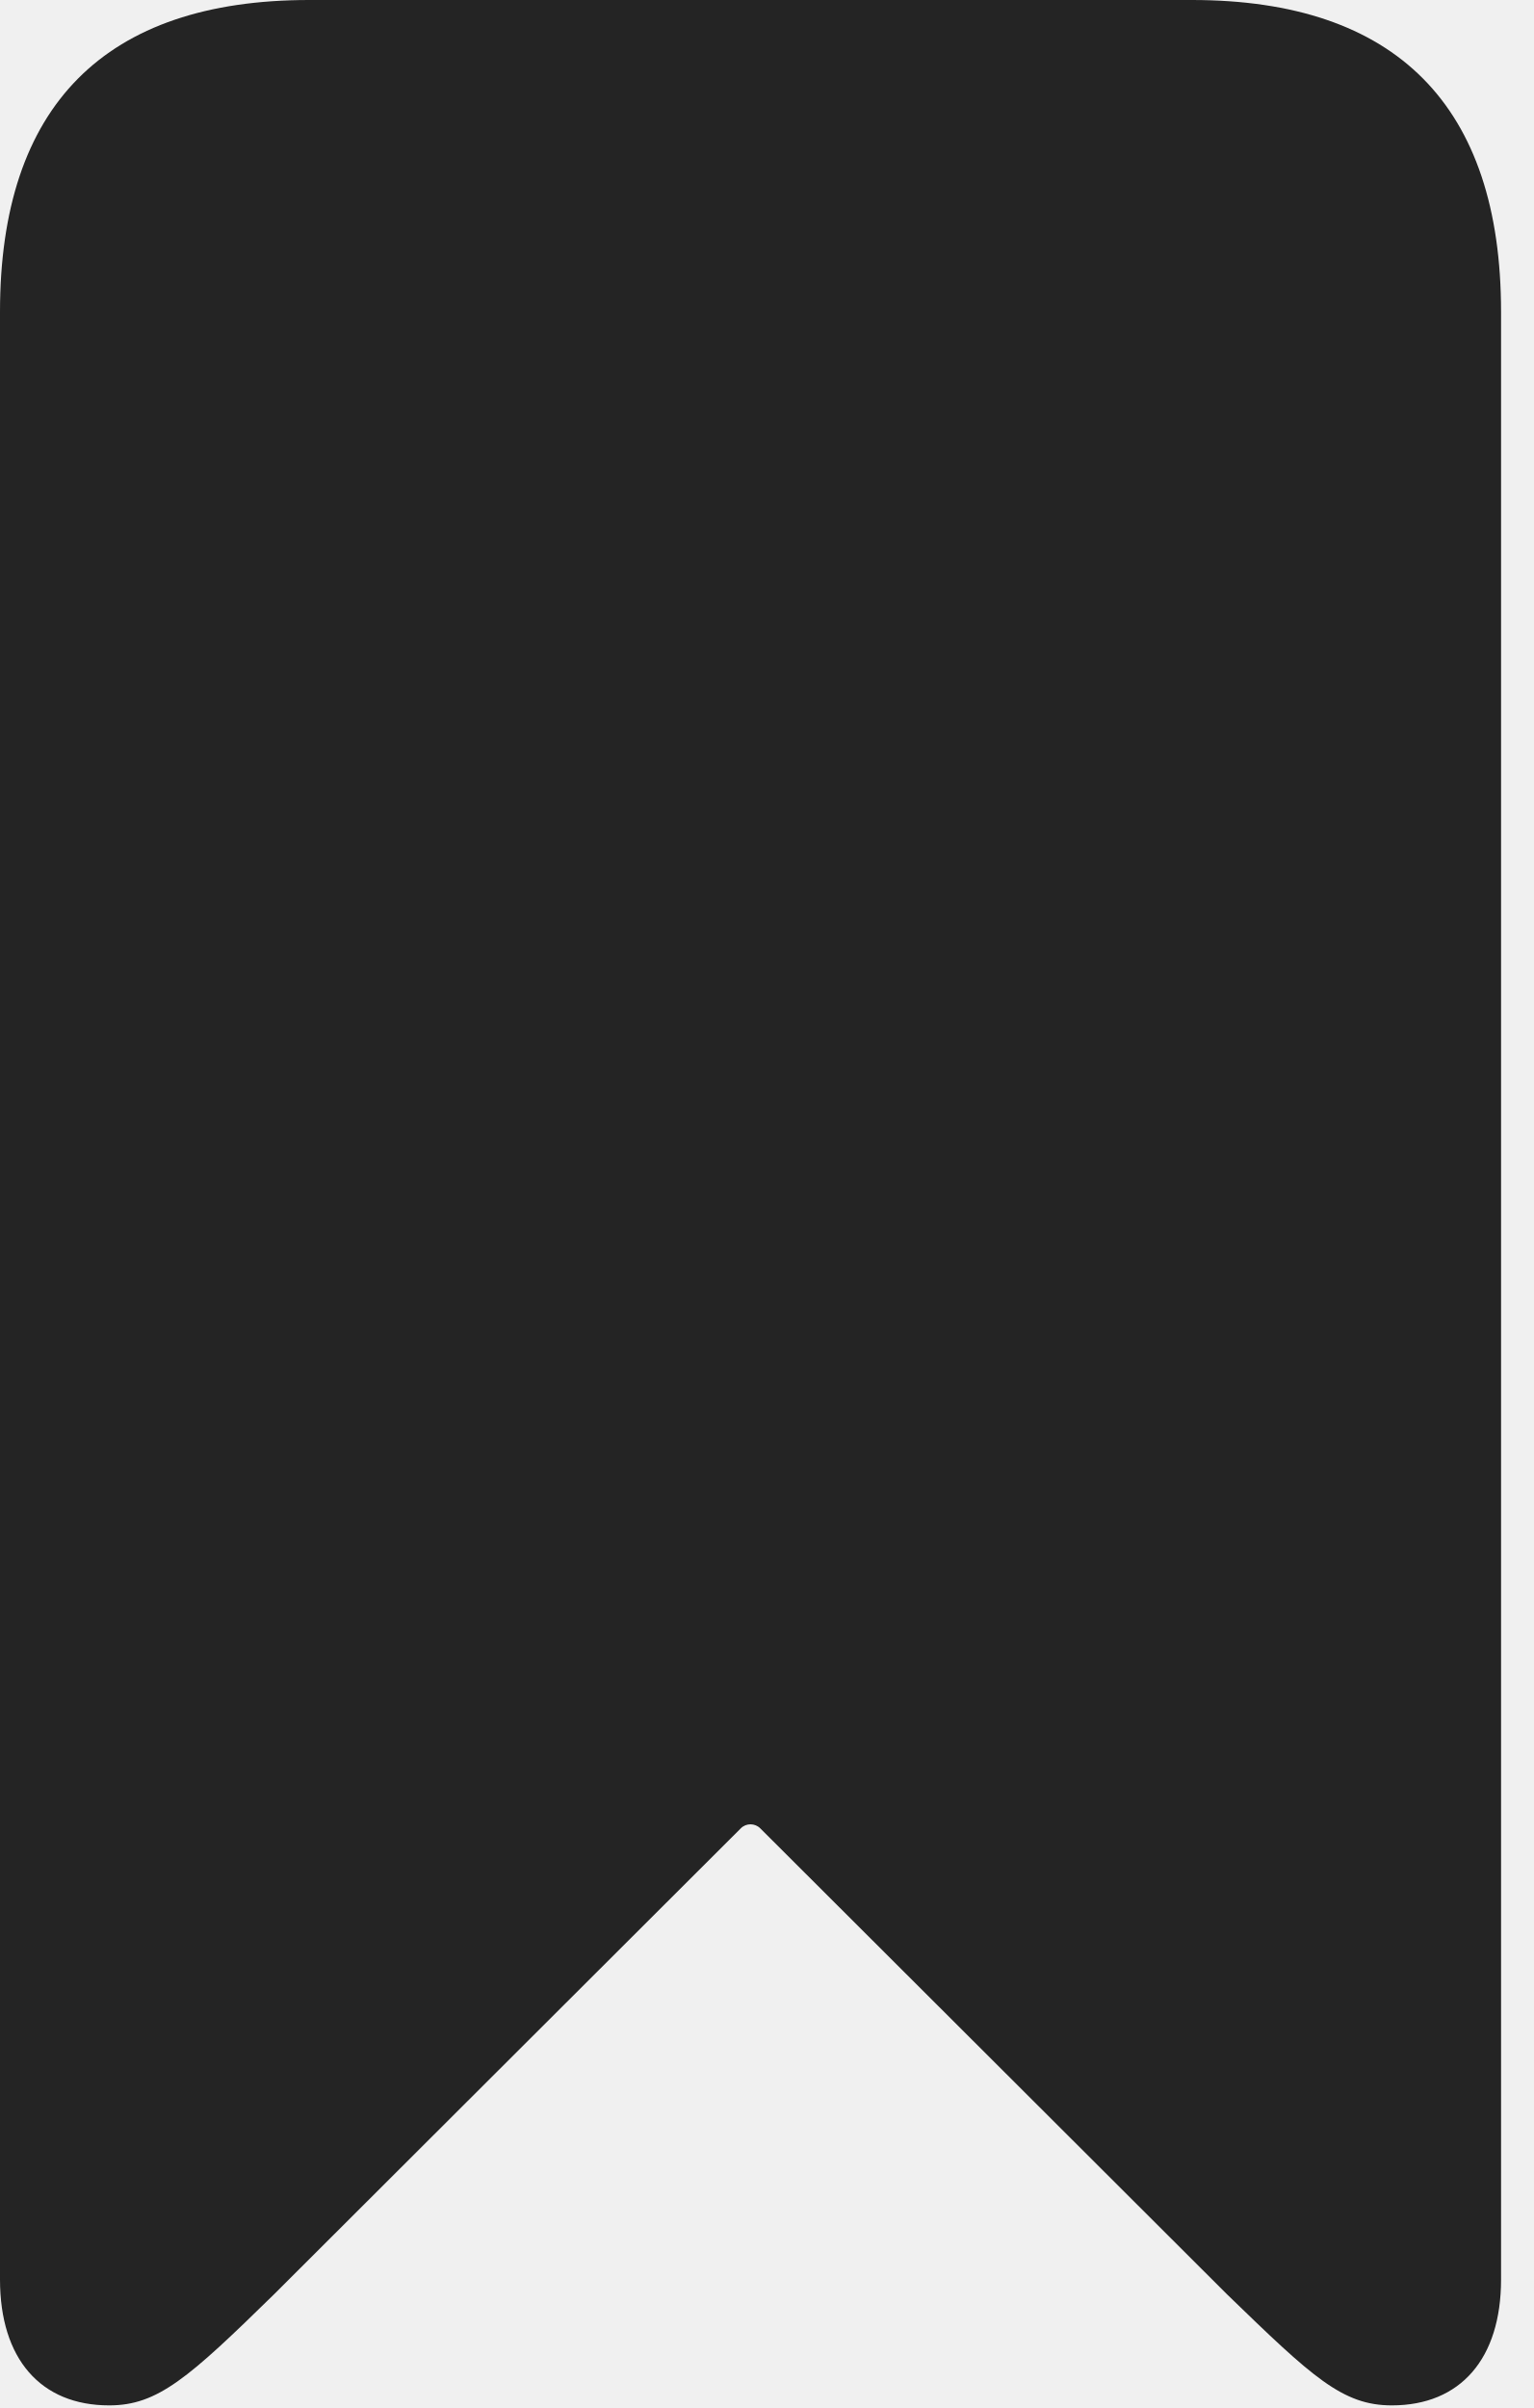
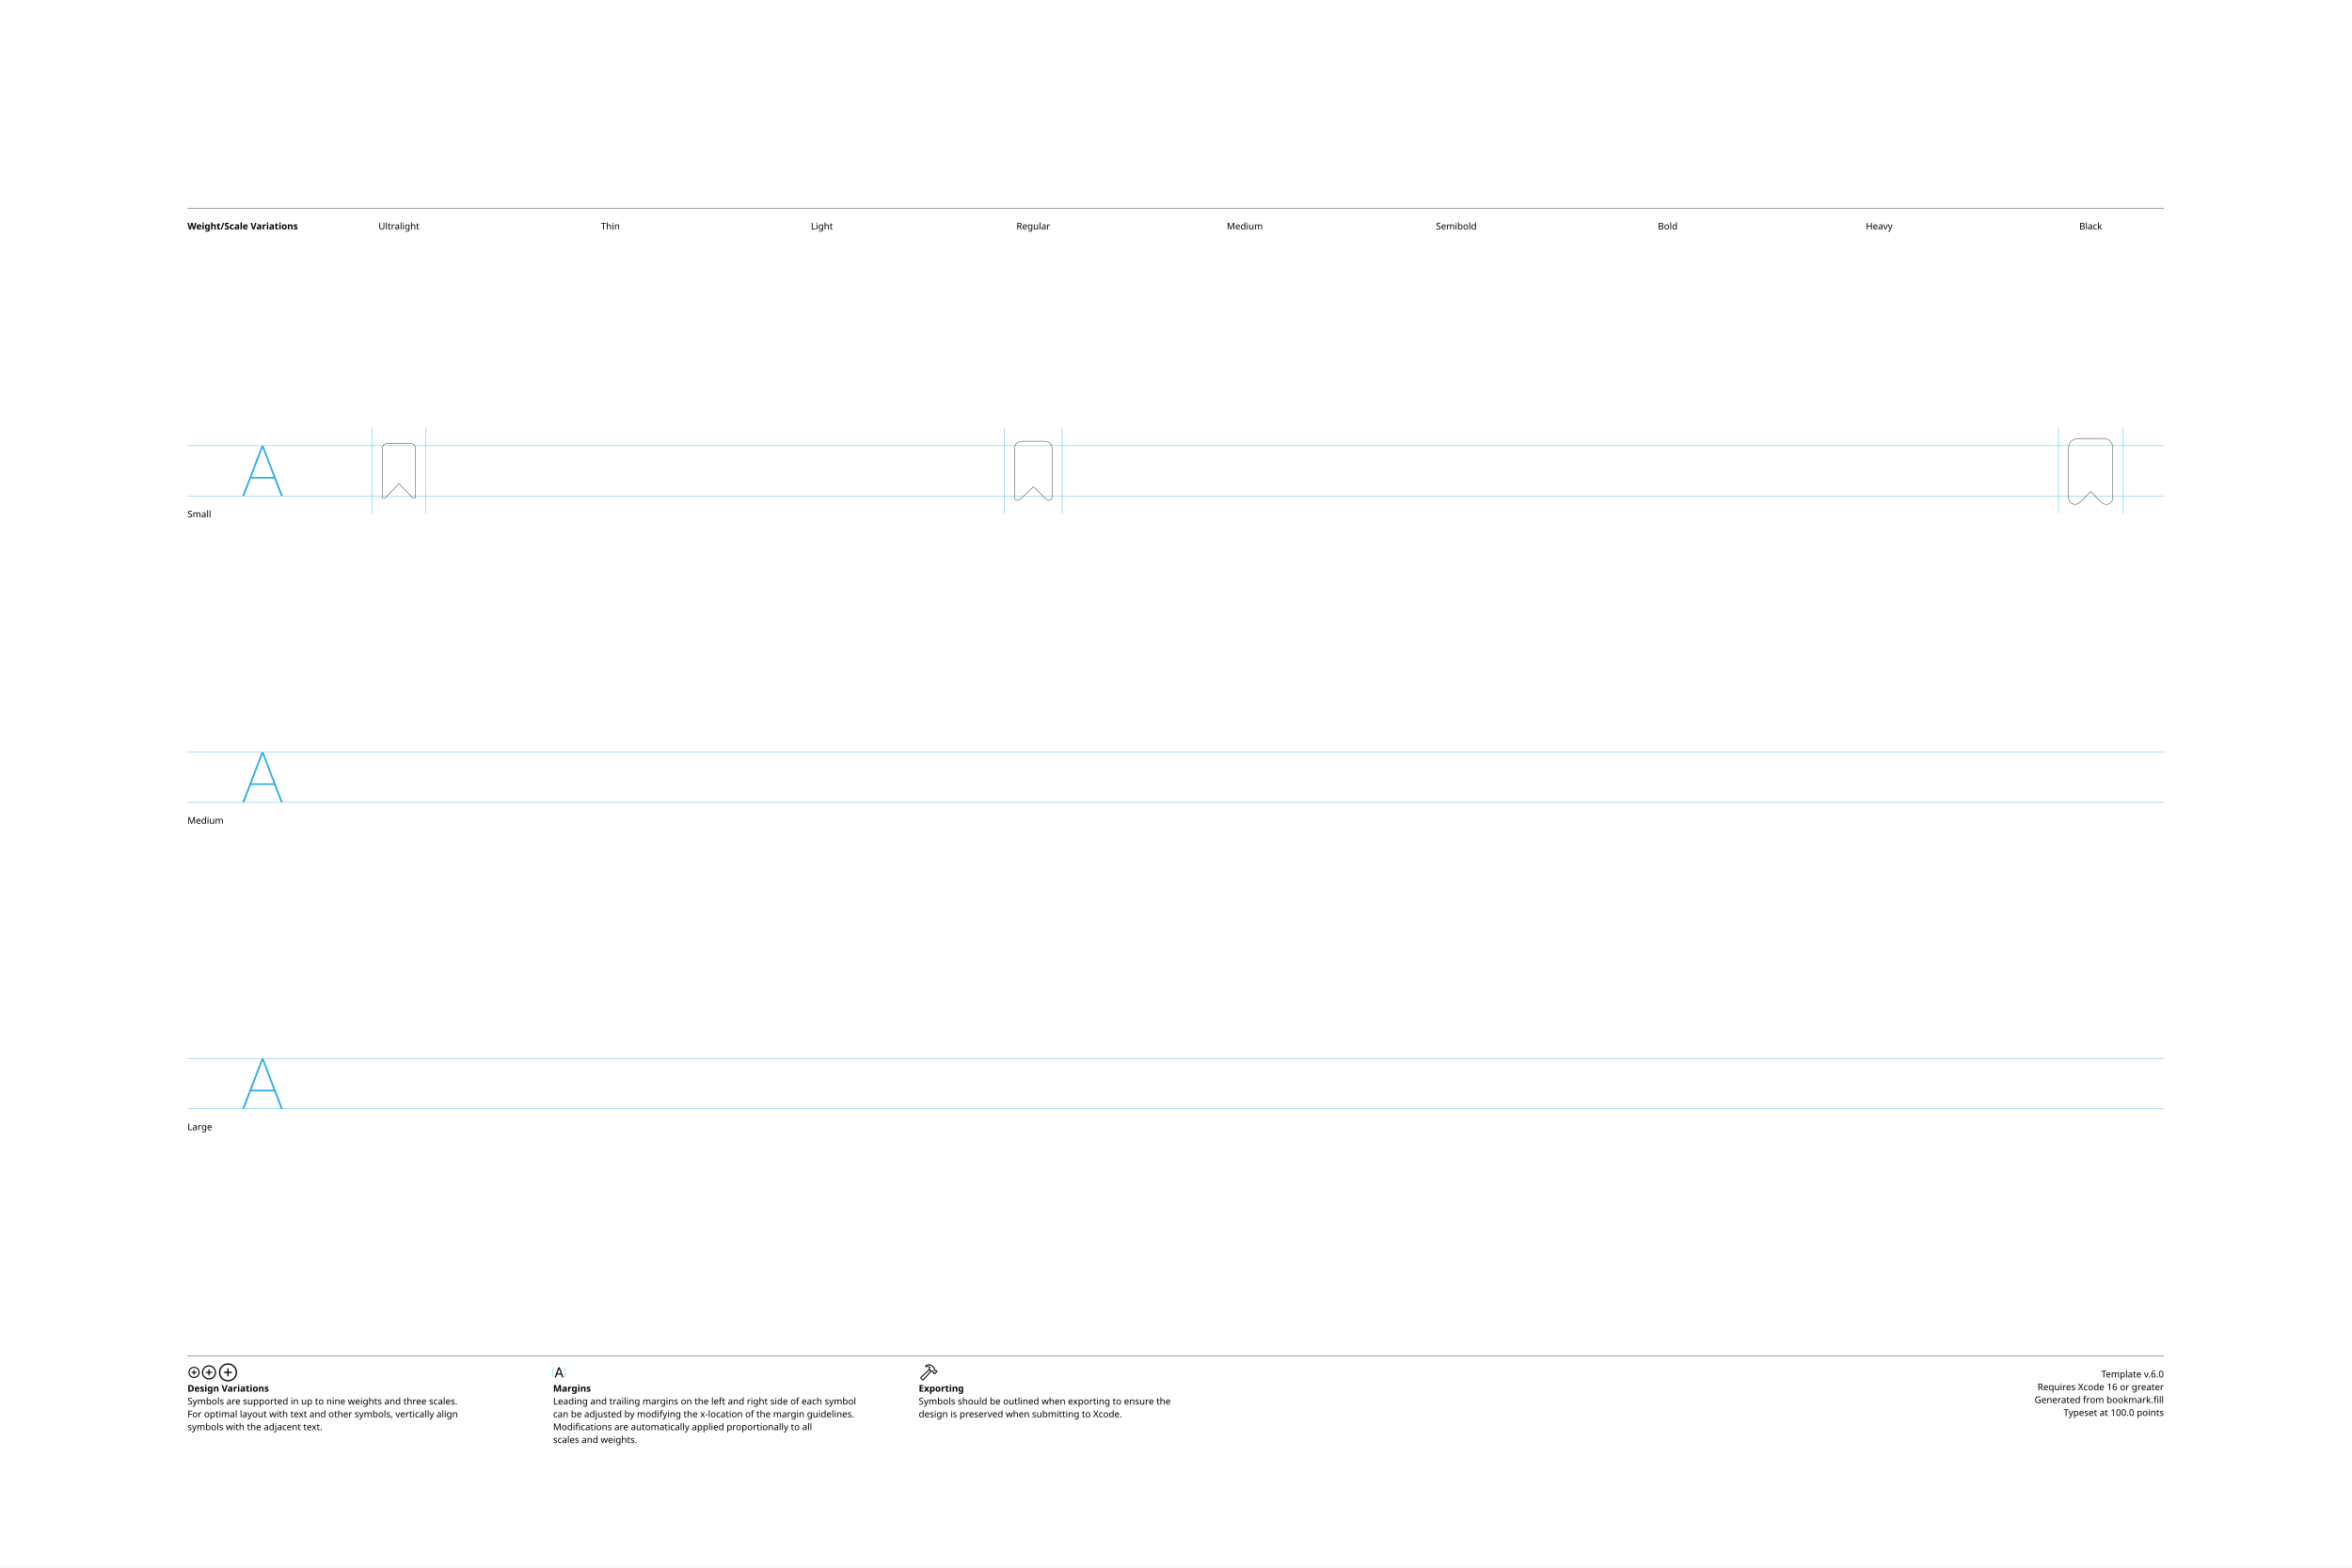
- <svg xmlns="http://www.w3.org/2000/svg" version="1.1" viewBox="0 0 17.002 26.689">
-   <g>
-     <rect height="26.689" opacity="0" width="17.002" x="0" y="0" />
-     <path d="M1.211 26.66C1.748 26.66 2.09 26.357 3.037 25.43L8.213 20.264C8.271 20.205 8.369 20.205 8.428 20.264L13.604 25.43C14.551 26.348 14.883 26.66 15.43 26.66C16.191 26.66 16.641 26.143 16.641 25.264L16.641 3.457C16.641 1.172 15.479 0 13.213 0L3.428 0C1.162 0 0 1.172 0 3.457L0 25.264C0 26.143 0.449 26.66 1.211 26.66Z" fill="black" fill-opacity="0.85" />
+ <svg xmlns="http://www.w3.org/2000/svg" version="1.1" viewBox="0 0 3300 2200">
+   <style>.monochrome-0 {-sfsymbols-motion-group:0;-sfsymbols-layer-tags:bookmark.fill}
+ 
+ .multicolor-0:systemRedColor {-sfsymbols-motion-group:0;-sfsymbols-layer-tags:bookmark.fill}
+ 
+ .hierarchical-0:primary {-sfsymbols-motion-group:0;-sfsymbols-layer-tags:bookmark.fill}
+ 
+ .SFSymbolsPreviewWireframe {fill:none;opacity:1.0;stroke:black;stroke-width:0.5}
+ </style>
+   <g id="Notes">
+     <rect height="2200" id="artboard" style="fill:white;opacity:1" width="3300" x="0" y="0" />
+     <line style="fill:none;stroke:black;opacity:1;stroke-width:0.5;" x1="263" x2="3036" y1="292" y2="292" />
+     <text style="stroke:none;fill:black;font-family:sans-serif;font-size:13;font-weight:bold;" transform="matrix(1 0 0 1 263 322)">Weight/Scale Variations</text>
+     <text style="stroke:none;fill:black;font-family:sans-serif;font-size:13;text-anchor:middle;" transform="matrix(1 0 0 1 559.711 322)">Ultralight</text>
+     <text style="stroke:none;fill:black;font-family:sans-serif;font-size:13;text-anchor:middle;" transform="matrix(1 0 0 1 856.422 322)">Thin</text>
+     <text style="stroke:none;fill:black;font-family:sans-serif;font-size:13;text-anchor:middle;" transform="matrix(1 0 0 1 1153.13 322)">Light</text>
+     <text style="stroke:none;fill:black;font-family:sans-serif;font-size:13;text-anchor:middle;" transform="matrix(1 0 0 1 1449.84 322)">Regular</text>
+     <text style="stroke:none;fill:black;font-family:sans-serif;font-size:13;text-anchor:middle;" transform="matrix(1 0 0 1 1746.56 322)">Medium</text>
+     <text style="stroke:none;fill:black;font-family:sans-serif;font-size:13;text-anchor:middle;" transform="matrix(1 0 0 1 2043.27 322)">Semibold</text>
+     <text style="stroke:none;fill:black;font-family:sans-serif;font-size:13;text-anchor:middle;" transform="matrix(1 0 0 1 2339.98 322)">Bold</text>
+     <text style="stroke:none;fill:black;font-family:sans-serif;font-size:13;text-anchor:middle;" transform="matrix(1 0 0 1 2636.69 322)">Heavy</text>
+     <text style="stroke:none;fill:black;font-family:sans-serif;font-size:13;text-anchor:middle;" transform="matrix(1 0 0 1 2933.4 322)">Black</text>
+     <line style="fill:none;stroke:black;opacity:1;stroke-width:0.5;" x1="263" x2="3036" y1="1903" y2="1903" />
+     <g transform="matrix(0.2 0 0 0.2 263 1933)">
+       <path d="m46.24 4.15c21.777 0 39.453-17.627 39.453-39.404s-17.676-39.404-39.453-39.404c-21.729 0-39.404 17.627-39.404 39.404s17.676 39.404 39.404 39.404Zm0-7.422c-17.676 0-31.934-14.307-31.934-31.982s14.258-31.982 31.934-31.982 31.982 14.307 31.982 31.982-14.307 31.982-31.982 31.982Zm-17.969-31.982c0 2.148 1.514 3.613 3.76 3.613h10.498v10.596c0 2.197 1.465 3.711 3.613 3.711 2.246 0 3.711-1.514 3.711-3.711v-10.596h10.596c2.197 0 3.711-1.465 3.711-3.613 0-2.197-1.514-3.711-3.711-3.711h-10.596v-10.547c0-2.246-1.465-3.76-3.711-3.76-2.148 0-3.613 1.514-3.613 3.76v10.547h-10.498c-2.246 0-3.76 1.514-3.76 3.711Z" />
+     </g>
+     <g transform="matrix(0.2 0 0 0.2 281.506 1933)">
+       <path d="m58.545 14.551c27.49 0 49.805-22.314 49.805-49.805s-22.314-49.805-49.805-49.805-49.805 22.314-49.805 49.805 22.314 49.805 49.805 49.805Zm0-8.301c-22.949 0-41.504-18.555-41.504-41.504s18.555-41.504 41.504-41.504 41.504 18.555 41.504 41.504-18.555 41.504-41.504 41.504Zm-22.656-41.504c0 2.393 1.66 4.004 4.15 4.004h14.355v14.404c0 2.441 1.66 4.15 4.053 4.15 2.441 0 4.15-1.66 4.15-4.15v-14.404h14.404c2.441 0 4.15-1.611 4.15-4.004 0-2.441-1.709-4.15-4.15-4.15h-14.404v-14.355c0-2.49-1.709-4.199-4.15-4.199-2.393 0-4.053 1.709-4.053 4.199v14.355h-14.355c-2.49 0-4.15 1.709-4.15 4.15Z" />
+     </g>
+     <g transform="matrix(0.2 0 0 0.2 304.924 1933)">
+       <path d="m74.853 28.32c35.107 0 63.623-28.467 63.623-63.574s-28.516-63.623-63.623-63.623-63.574 28.516-63.574 63.623 28.467 63.574 63.574 63.574Zm0-9.082c-30.127 0-54.492-24.365-54.492-54.492s24.365-54.492 54.492-54.492 54.492 24.365 54.492 54.492-24.365 54.492-54.492 54.492Zm-28.857-54.492c0 2.588 1.855 4.395 4.59 4.395h19.727v19.775c0 2.686 1.855 4.59 4.443 4.59 2.686 0 4.541-1.855 4.541-4.59v-19.775h19.775c2.686 0 4.59-1.807 4.59-4.395 0-2.734-1.855-4.59-4.59-4.59h-19.775v-19.727c0-2.734-1.855-4.639-4.541-4.639-2.588 0-4.443 1.904-4.443 4.639v19.727h-19.727c-2.734 0-4.59 1.855-4.59 4.59Z" />
+     </g>
+     <text style="stroke:none;fill:black;font-family:sans-serif;font-size:13;font-weight:bold;" transform="matrix(1 0 0 1 263 1953)">Design Variations</text>
+     <text style="stroke:none;fill:black;font-family:sans-serif;font-size:13;" transform="matrix(1 0 0 1 263 1971)">Symbols are supported in up to nine weights and three scales.</text>
+     <text style="stroke:none;fill:black;font-family:sans-serif;font-size:13;" transform="matrix(1 0 0 1 263 1989)">For optimal layout with text and other symbols, vertically align</text>
+     <text style="stroke:none;fill:black;font-family:sans-serif;font-size:13;" transform="matrix(1 0 0 1 263 2007)">symbols with the adjacent text.</text>
+     <line style="fill:none;stroke:#00AEEF;stroke-width:0.5;opacity:1.0;" x1="776" x2="776" y1="1919" y2="1933" />
+     <g transform="matrix(0.2 0 0 0.2 776 1933)">
+       <path d="m16.553 0.781c2.588 0 3.857-0.977 4.785-3.711l6.299-17.236h28.809l6.299 17.236c0.928 2.734 2.197 3.711 4.736 3.711 2.588 0 4.248-1.562 4.248-4.004 0-0.83-0.146-1.611-0.537-2.637l-22.9-60.986c-1.123-2.979-3.125-4.492-6.25-4.492-3.027 0-5.078 1.465-6.152 4.443l-22.9 61.084c-0.391 1.025-0.537 1.807-0.537 2.637 0 2.441 1.562 3.955 4.102 3.955Zm13.477-28.369 11.865-32.861h0.244l11.865 32.861Z" />
+     </g>
+     <line style="fill:none;stroke:#00AEEF;stroke-width:0.5;opacity:1.0;" x1="792.836" x2="792.836" y1="1919" y2="1933" />
+     <text style="stroke:none;fill:black;font-family:sans-serif;font-size:13;font-weight:bold;" transform="matrix(1 0 0 1 776 1953)">Margins</text>
+     <text style="stroke:none;fill:black;font-family:sans-serif;font-size:13;" transform="matrix(1 0 0 1 776 1971)">Leading and trailing margins on the left and right side of each symbol</text>
+     <text style="stroke:none;fill:black;font-family:sans-serif;font-size:13;" transform="matrix(1 0 0 1 776 1989)">can be adjusted by modifying the x-location of the margin guidelines.</text>
+     <text style="stroke:none;fill:black;font-family:sans-serif;font-size:13;" transform="matrix(1 0 0 1 776 2007)">Modifications are automatically applied proportionally to all</text>
+     <text style="stroke:none;fill:black;font-family:sans-serif;font-size:13;" transform="matrix(1 0 0 1 776 2025)">scales and weights.</text>
+     <g transform="matrix(0.2 0 0 0.2 1289 1933)">
+       <path d="m14.209 9.326 8.496 8.545c4.297 4.346 9.229 4.053 13.867-1.074l53.467-58.935-4.834-4.883-53.076 58.398c-1.758 2.002-3.418 2.49-5.762 0.146l-5.859-5.811c-2.344-2.295-1.807-4.004 0.195-5.811l57.373-54.004-4.883-4.834-57.959 54.443c-4.932 4.59-5.322 9.473-1.025 13.818Zm32.08-90.967c-2.1 2.051-2.246 4.932-1.074 6.885 1.172 1.807 3.467 2.979 6.689 2.148 7.324-1.709 14.941-2.002 22.07 2.686l-2.93 7.275c-1.709 4.15-0.83 7.08 1.855 9.814l11.475 11.572c2.441 2.441 4.492 2.539 7.324 2.051l5.322-0.977 3.32 3.369-0.195 2.783c-0.195 2.49 0.439 4.395 2.881 6.787l3.809 3.711c2.393 2.393 5.469 2.539 7.812 0.195l14.551-14.6c2.344-2.344 2.246-5.322-0.146-7.715l-3.857-3.809c-2.393-2.393-4.248-3.174-6.641-2.979l-2.881 0.244-3.223-3.174 1.221-5.615c0.635-2.832-0.146-5.029-3.076-7.959l-10.986-10.938c-16.699-16.602-38.867-16.211-53.32-1.758Zm7.471 1.855c12.158-8.887 28.613-7.373 39.746 3.76l12.158 12.06c1.172 1.172 1.367 2.1 1.025 3.809l-1.611 7.422 7.52 7.422 4.932-0.293c1.27-0.049 1.66 0.049 2.637 1.025l2.881 2.881-12.207 12.207-2.881-2.881c-0.977-0.977-1.123-1.367-1.074-2.686l0.342-4.883-7.471-7.422-7.617 1.27c-1.611 0.342-2.344 0.195-3.564-0.977l-10.01-10.01c-1.27-1.172-1.416-2.002-0.635-3.857l4.395-10.449c-7.812-7.275-17.969-10.4-28.125-7.422-0.781 0.195-1.074-0.439-0.439-0.977Z" />
+     </g>
+     <text style="stroke:none;fill:black;font-family:sans-serif;font-size:13;font-weight:bold;" transform="matrix(1 0 0 1 1289 1953)">Exporting</text>
+     <text style="stroke:none;fill:black;font-family:sans-serif;font-size:13;" transform="matrix(1 0 0 1 1289 1971)">Symbols should be outlined when exporting to ensure the</text>
+     <text style="stroke:none;fill:black;font-family:sans-serif;font-size:13;" transform="matrix(1 0 0 1 1289 1989)">design is preserved when submitting to Xcode.</text>
+     <text id="template-version" style="stroke:none;fill:black;font-family:sans-serif;font-size:13;text-anchor:end;" transform="matrix(1 0 0 1 3036 1933)">Template v.6.0</text>
+     <text style="stroke:none;fill:black;font-family:sans-serif;font-size:13;text-anchor:end;" transform="matrix(1 0 0 1 3036 1951)">Requires Xcode 16 or greater</text>
+     <text id="descriptive-name" style="stroke:none;fill:black;font-family:sans-serif;font-size:13;text-anchor:end;" transform="matrix(1 0 0 1 3036 1969)">Generated from bookmark.fill</text>
+     <text style="stroke:none;fill:black;font-family:sans-serif;font-size:13;text-anchor:end;" transform="matrix(1 0 0 1 3036 1987)">Typeset at 100.0 points</text>
+     <text style="stroke:none;fill:black;font-family:sans-serif;font-size:13;" transform="matrix(1 0 0 1 263 726)">Small</text>
+     <text style="stroke:none;fill:black;font-family:sans-serif;font-size:13;" transform="matrix(1 0 0 1 263 1156)">Medium</text>
+     <text style="stroke:none;fill:black;font-family:sans-serif;font-size:13;" transform="matrix(1 0 0 1 263 1586)">Large</text>
+   </g>
+   <g id="Guides">
+     <g id="H-reference" style="fill:#27AAE1;stroke:none;" transform="matrix(1 0 0 1 339 696)">
+       <path d="M0.994 0L3.638 0L29.328-67.132L30.03-67.132L30.03-70.459L28.123-70.459ZM11.688-24.48L46.981-24.48L46.231-26.729L12.438-26.729ZM55.12 0L57.764 0L30.638-70.459L29.433-70.459L29.433-67.132Z" />
+     </g>
+     <line id="Baseline-S" style="fill:none;stroke:#27AAE1;opacity:1;stroke-width:0.5;" x1="263" x2="3036" y1="696" y2="696" />
+     <line id="Capline-S" style="fill:none;stroke:#27AAE1;opacity:1;stroke-width:0.5;" x1="263" x2="3036" y1="625.541" y2="625.541" />
+     <g id="H-reference" style="fill:#27AAE1;stroke:none;" transform="matrix(1 0 0 1 339 1126)">
+       <path d="M0.994 0L3.638 0L29.328-67.132L30.03-67.132L30.03-70.459L28.123-70.459ZM11.688-24.48L46.981-24.48L46.231-26.729L12.438-26.729ZM55.12 0L57.764 0L30.638-70.459L29.433-70.459L29.433-67.132Z" />
+     </g>
+     <line id="Baseline-M" style="fill:none;stroke:#27AAE1;opacity:1;stroke-width:0.5;" x1="263" x2="3036" y1="1126" y2="1126" />
+     <line id="Capline-M" style="fill:none;stroke:#27AAE1;opacity:1;stroke-width:0.5;" x1="263" x2="3036" y1="1055.54" y2="1055.54" />
+     <g id="H-reference" style="fill:#27AAE1;stroke:none;" transform="matrix(1 0 0 1 339 1556)">
+       <path d="M0.994 0L3.638 0L29.328-67.132L30.03-67.132L30.03-70.459L28.123-70.459ZM11.688-24.48L46.981-24.48L46.231-26.729L12.438-26.729ZM55.12 0L57.764 0L30.638-70.459L29.433-70.459L29.433-67.132Z" />
+     </g>
+     <line id="Baseline-L" style="fill:none;stroke:#27AAE1;opacity:1;stroke-width:0.5;" x1="263" x2="3036" y1="1556" y2="1556" />
+     <line id="Capline-L" style="fill:none;stroke:#27AAE1;opacity:1;stroke-width:0.5;" x1="263" x2="3036" y1="1485.54" y2="1485.54" />
+     <line id="right-margin-Black-S" style="fill:none;stroke:#00AEEF;stroke-width:0.5;opacity:1.0;" x1="2978.66" x2="2978.66" y1="600.785" y2="720.121" />
+     <line id="left-margin-Black-S" style="fill:none;stroke:#00AEEF;stroke-width:0.5;opacity:1.0;" x1="2888.14" x2="2888.14" y1="600.785" y2="720.121" />
+     <line id="right-margin-Regular-S" style="fill:none;stroke:#00AEEF;stroke-width:0.5;opacity:1.0;" x1="1490.3" x2="1490.3" y1="600.785" y2="720.121" />
+     <line id="left-margin-Regular-S" style="fill:none;stroke:#00AEEF;stroke-width:0.5;opacity:1.0;" x1="1409.39" x2="1409.39" y1="600.785" y2="720.121" />
+     <line id="right-margin-Ultralight-S" style="fill:none;stroke:#00AEEF;stroke-width:0.5;opacity:1.0;" x1="597.35" x2="597.35" y1="600.785" y2="720.121" />
+     <line id="left-margin-Ultralight-S" style="fill:none;stroke:#00AEEF;stroke-width:0.5;opacity:1.0;" x1="522.072" x2="522.072" y1="600.785" y2="720.121" />
+   </g>
+   <g id="Symbols">
+     <g id="Black-S" transform="matrix(1 0 0 1 2888.14 696)">
+       <path class="monochrome-0 multicolor-0:systemRedColor hierarchical-0:primary SFSymbolsPreviewWireframe" d="M23.34 11.768C26.367 11.768 28.662 10.645 31.055 8.203L45.02-5.957C45.166-6.104 45.361-6.104 45.508-5.957L59.522 8.252C61.963 10.693 64.111 11.768 67.188 11.768C72.607 11.768 76.367 7.861 76.367 2.197L76.367-66.064C76.367-75.195 70.85-80.713 61.719-80.713L28.809-80.713C19.678-80.713 14.16-75.195 14.16-66.064L14.16 2.197C14.16 7.861 17.92 11.768 23.34 11.768Z" />
+     </g>
+     <g id="Regular-S" transform="matrix(1 0 0 1 1409.39 696)">
+       <path class="monochrome-0 multicolor-0:systemRedColor hierarchical-0:primary SFSymbolsPreviewWireframe" d="M18.604 6.25C20.654 6.25 21.875 5.029 25.879 1.172L40.088-12.598C40.283-12.793 40.674-12.793 40.82-12.598L55.029 1.172C59.082 5.029 60.254 6.25 62.353 6.25C65.137 6.25 66.748 4.395 66.748 1.123L66.748-65.478C66.748-73.047 62.988-76.856 55.518-76.856L25.391-76.856C17.92-76.856 14.16-73.047 14.16-65.478L14.16 1.123C14.16 4.395 15.771 6.25 18.604 6.25Z" />
+     </g>
+     <g id="Ultralight-S" transform="matrix(1 0 0 1 522.072 696)">
+       <path class="monochrome-0 multicolor-0:systemRedColor hierarchical-0:primary SFSymbolsPreviewWireframe" d="M16.56 3.344C17.43 3.344 18.197 2.94 19.158 1.944L37.409-17.002C37.559-17.152 37.768-17.152 37.914-17.002L56.164 1.944C57.084 2.895 57.802 3.344 58.721 3.344C60.187 3.344 61.117 2.26 61.117 0.669L61.117-64.843C61.117-70.731 58.039-73.858 52.157-73.858L23.12-73.858C17.284-73.858 14.16-70.731 14.16-64.843L14.16 0.669C14.16 2.26 15.136 3.344 16.56 3.344Z" />
+     </g>
  </g>
</svg>
